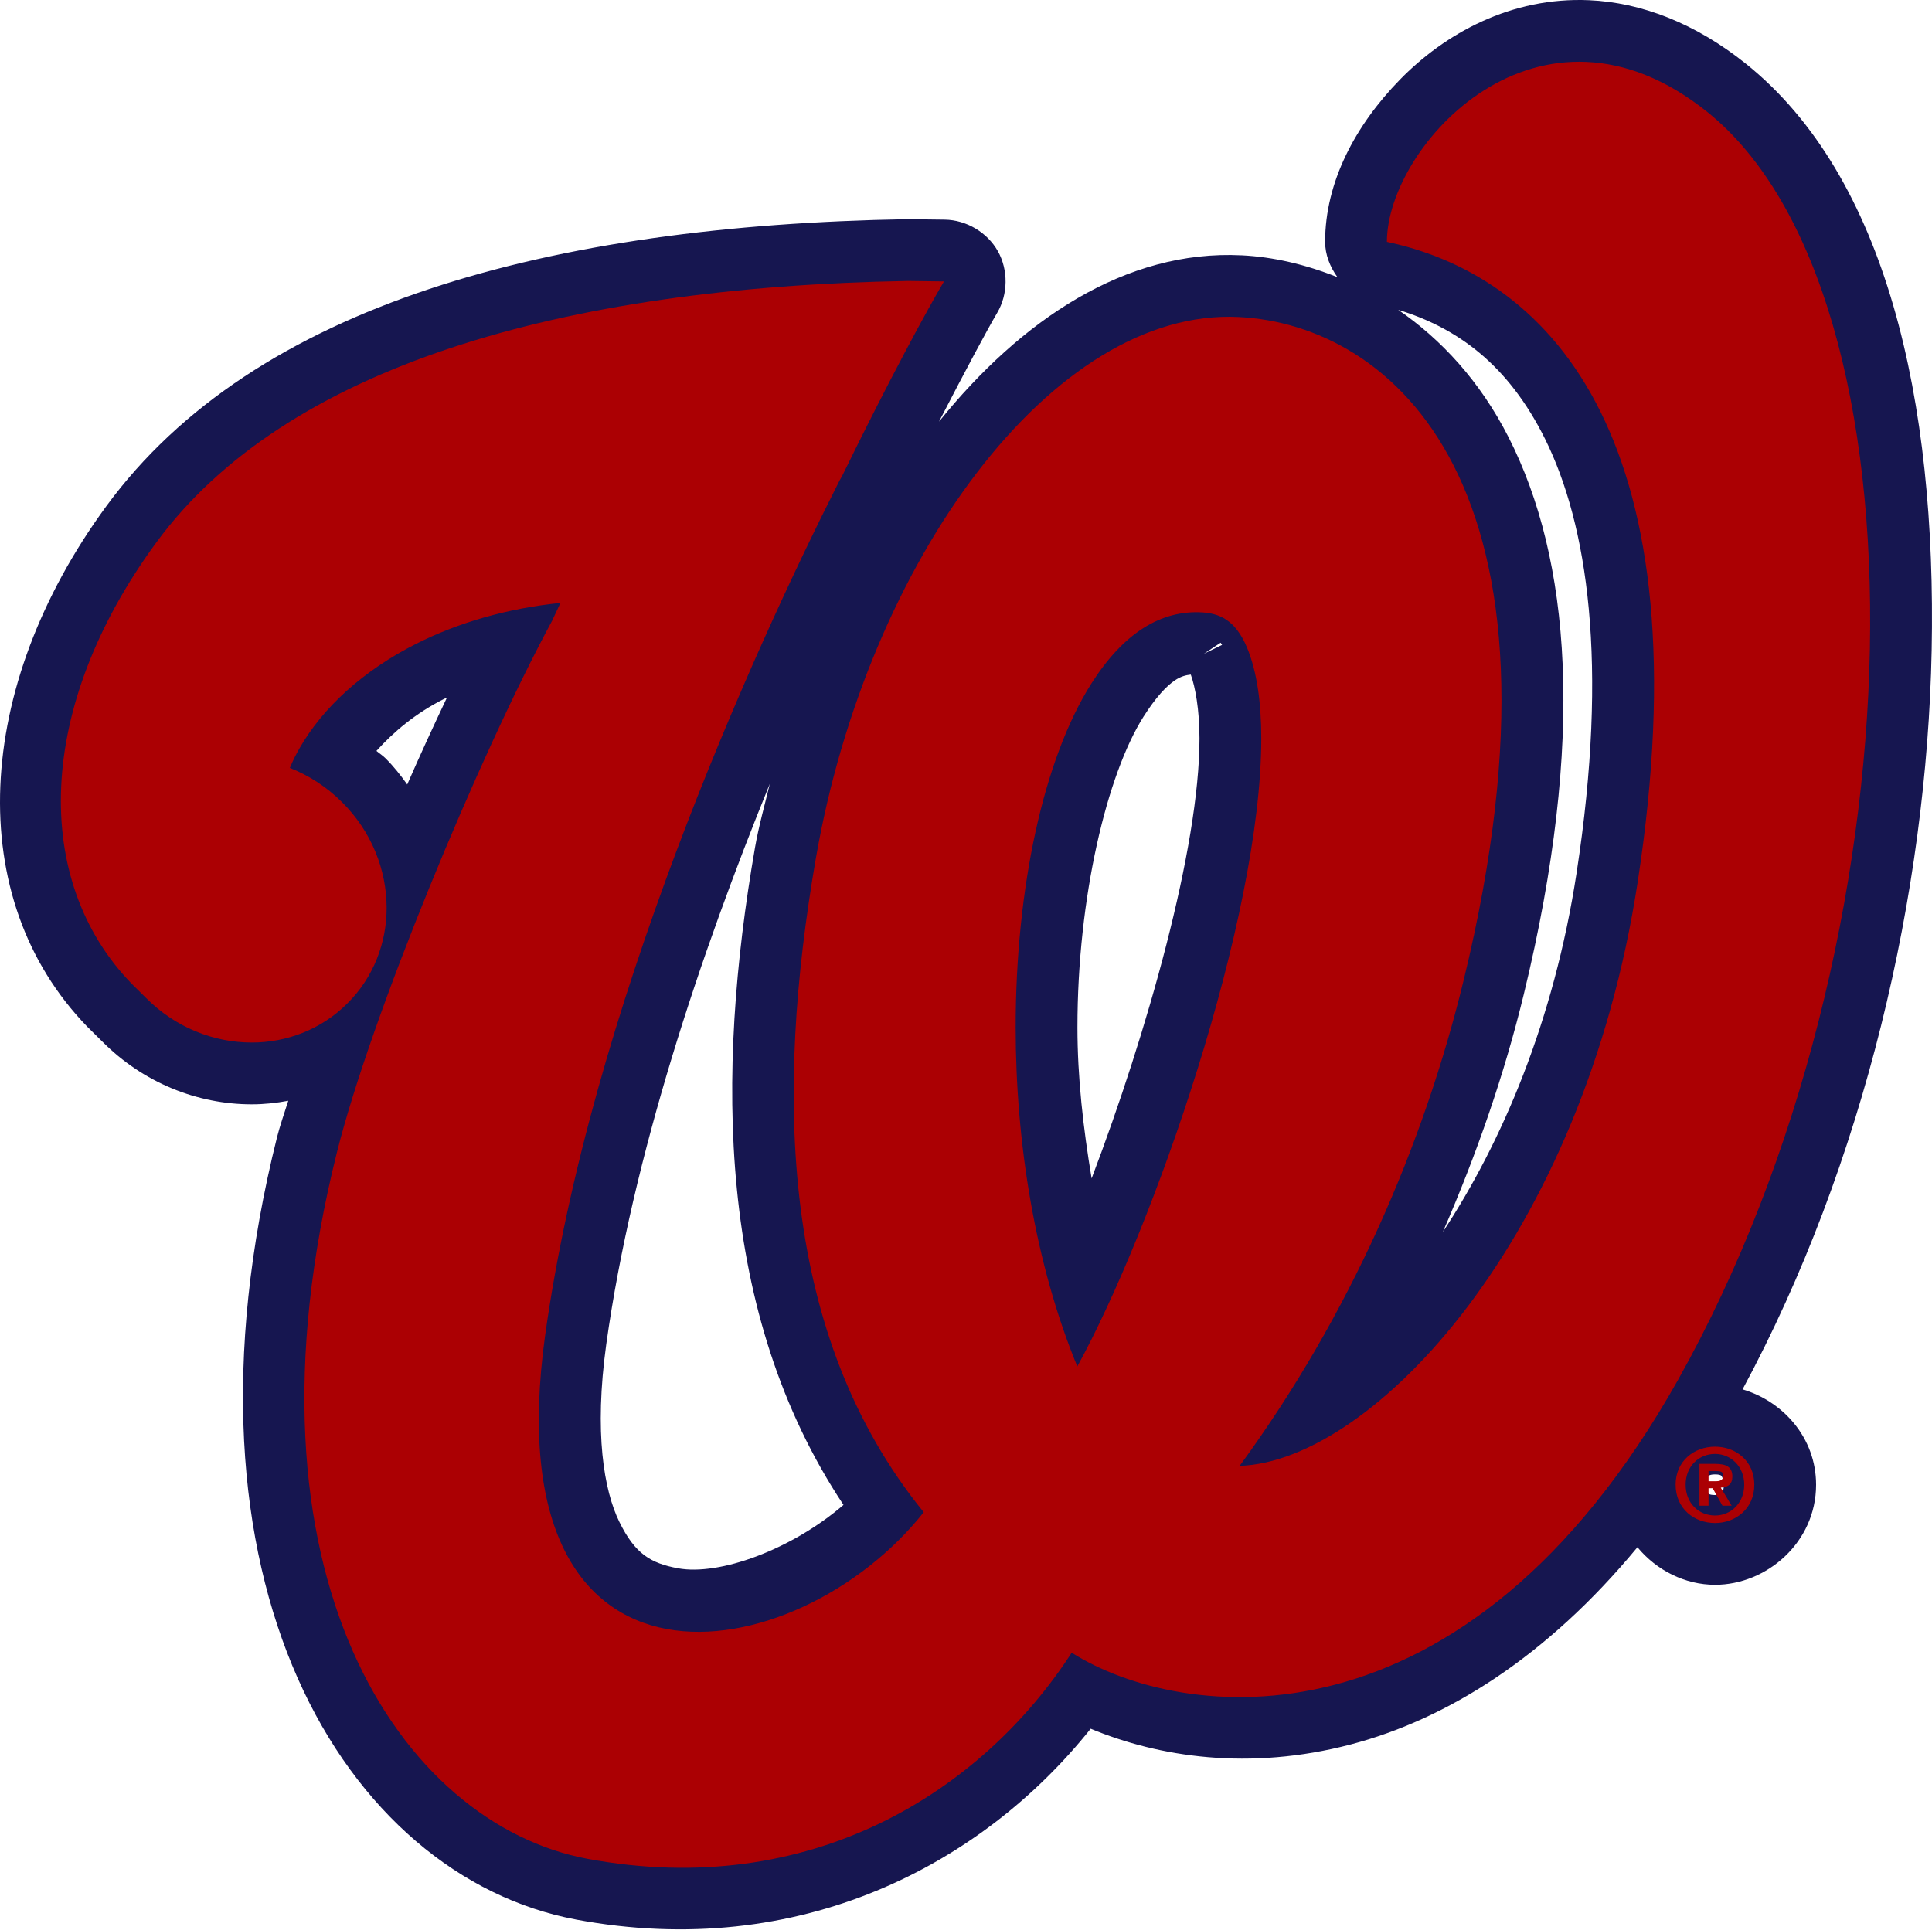
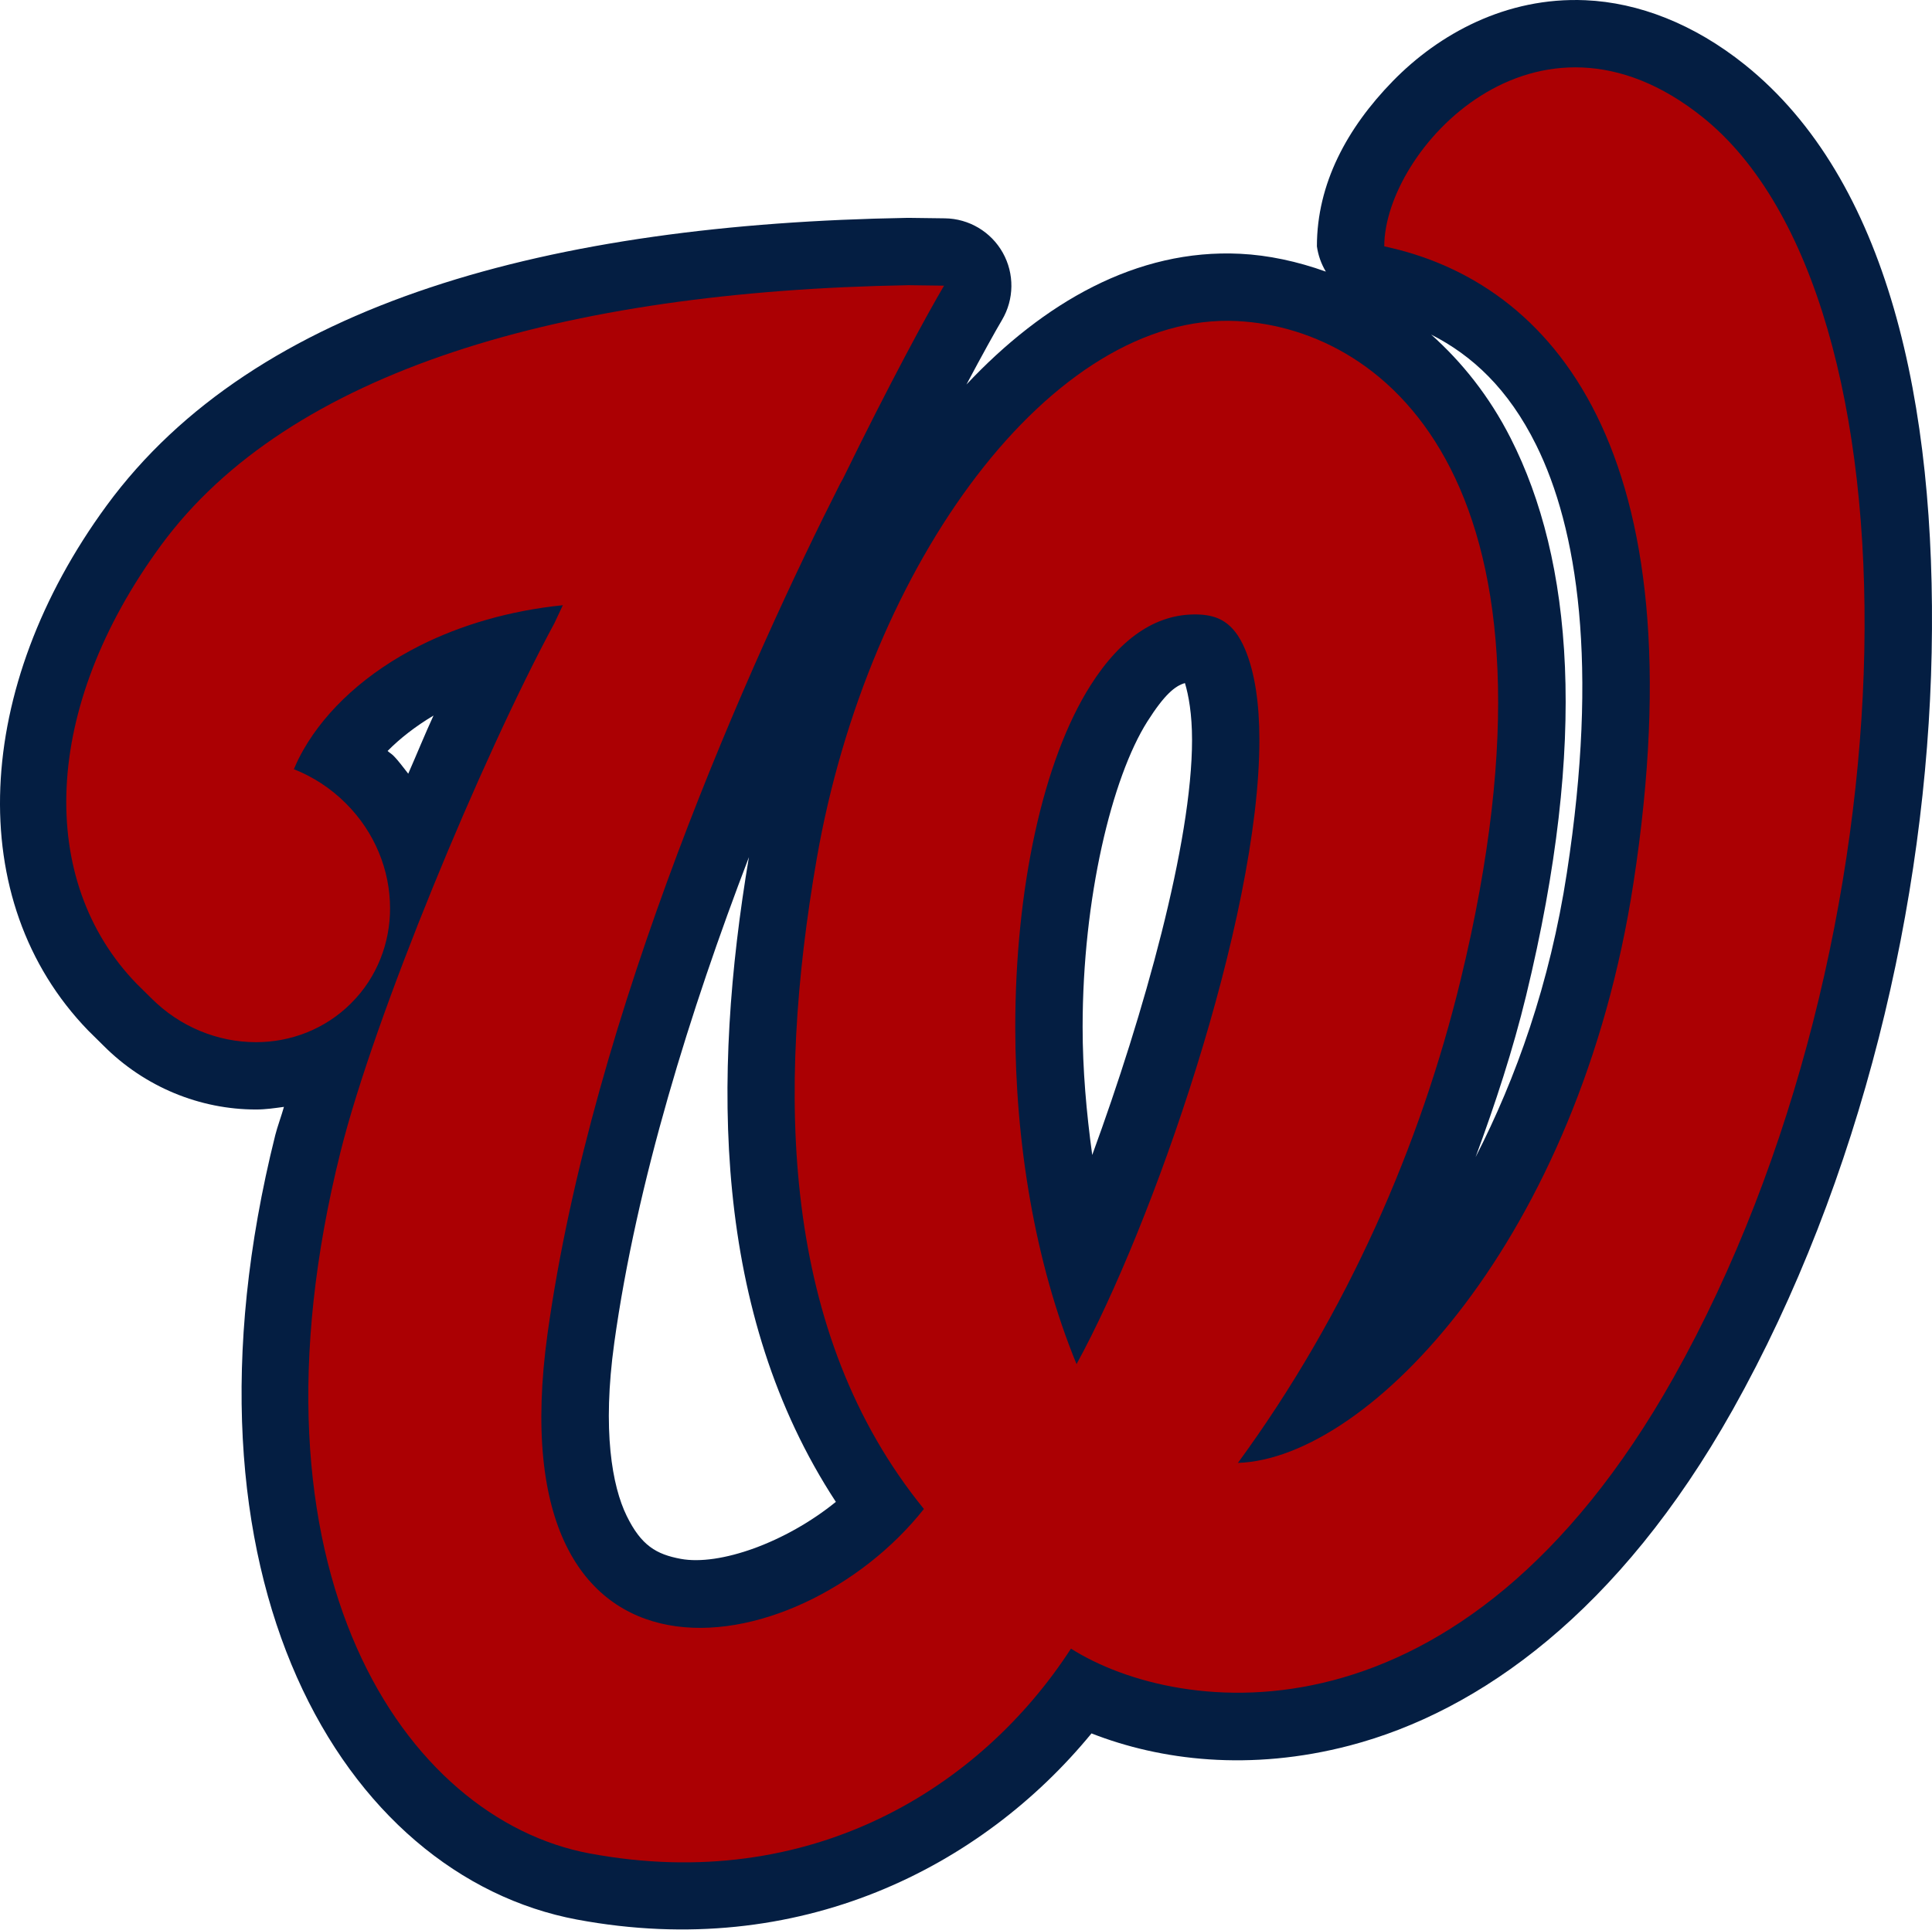
- <svg xmlns="http://www.w3.org/2000/svg" viewBox="0 0 265.675 265.365" version="1.1" id="svg1" width="265.675" height="265.365">
+ <svg xmlns="http://www.w3.org/2000/svg" viewBox="0 0 267.297 267.01" version="1.1" id="svg1" width="267.297" height="267.01">
  <defs id="defs1" />
-   <path id="path2" style="fill:#161650" d="m 210.146,-8.467 c -10.703,-0.466 -19.813,4.572 -26.031,10.951 -6.153,6.313 -10.264,14.113 -10.264,22.287 4.2e-4,1.757 0.672,3.438 1.697,4.859 -4.376,-1.757 -8.849,-2.795 -13.166,-3.008 a 2.841,2.841 0 0 0 -0.139,-0.002 l 0.137,0.004 c -15.991,-0.796 -30.366,8.915 -41.625,22.877 3.613,-7.004 6.675,-12.724 8,-14.965 1.506,-2.549 1.544,-5.903 0.094,-8.484 -1.45,-2.582 -4.332,-4.294 -7.293,-4.334 a 2.841,2.841 0 0 0 -0.002,0 l -4.914,-0.064 c -0.086,-0.001 -0.172,-0.001 -0.258,0 a 2.841,2.841 0 0 0 -0.006,0 C 67.387,22.497 26.609,33.329 6.234,61.15 -12.01,86.054 -13.474,115.052 3.617,132.709 a 2.841,2.841 0 0 0 0.01,0.01 c 0.045,0.046 0.092,0.093 0.139,0.139 l 1.951,1.928 -0.02,-0.021 c 5.604,5.645 13.053,8.633 20.547,8.633 h 0.039 c 1.668,0 3.337,-0.18 4.988,-0.49 -0.55,1.724 -1.172,3.521 -1.555,5.049 a 2.841,2.841 0 0 0 0,0.004 c -7.641,30.564 -5.359,55.848 2.846,74.354 8.2,18.495 22.403,30.22 38.234,33.195 a 2.841,2.841 0 0 0 0.031,0.01 c 30.848,5.755 55.921,-7.614 70.785,-26.24 9.379,3.88 21.766,5.832 35.773,2.158 13.084,-3.431 26.854,-11.93 39.414,-27.123 2.641,3.197 6.563,5.166 10.678,5.166 7.072,0 13.889,-5.818 13.889,-13.76 0,-6.497 -4.59,-11.488 -10.109,-13.115 16.775,-31.158 25.341,-68.337 26.002,-101.648 0.679,-34.269 -6.194,-65.167 -25.545,-80.686 a 2.841,2.841 0 0 0 -0.002,0 l -0.002,-0.002 C 224.765,-5.299 217.306,-8.155 210.146,-8.467 Z M 183.9,34.117 c 8.042,2.464 15.094,7.462 20.209,17.791 5.796,11.704 8.772,30.741 4.32,59.668 a 2.841,2.841 0 0 0 0,0.006 c -3.124,20.388 -10.252,37.012 -18.391,49.375 4.7,-10.797 8.484,-21.77 11.129,-32.672 8.571,-35.284 6.393,-59.929 -2.072,-76.604 -3.939,-7.759 -9.29,-13.496 -15.195,-17.564 z m -25.02,45.107 c 0.041,0.031 0.283,0.255 0.363,0.336 -0.03,-0.029 -0.249,-0.236 -0.363,-0.336 z m 0.602,0.68 c 0.1,0.152 0.199,0.305 0.199,0.305 -10e-6,-2.9e-5 -2.446,1.188 -2.518,1.223 0.064,-0.042 2.277,-1.5 2.318,-1.527 z m -1.938,4.338 c 6.5e-4,0.006 -0.113,0.023 -0.17,0.025 0.064,-0.009 0.085,-0.013 0.17,-0.025 z m -0.654,0.033 c 0.053,0.003 0.069,0.005 0.121,0.008 -0.012,4.99e-4 -0.062,0.002 -0.062,0.002 2e-5,2e-6 -0.047,-0.008 -0.059,-0.01 z m -1.512,0.016 c 0.603,1.659 1.197,4.785 1.197,8.785 0,15.023 -7.204,40.456 -14.832,60.512 -1.15,-6.889 -1.951,-13.877 -1.951,-20.768 0,-17.934 4.08,-34.825 9.08,-42.73 l -0.387,0.482 a 2.841,2.841 0 0 0 0.828,-2 l -0.439,1.516 c 1.727,-2.722 3.187,-4.249 4.34,-5.016 0.777,-0.517 1.447,-0.701 2.164,-0.781 z M 53.076,87.488 C 51.268,91.302 49.455,95.231 47.629,99.406 46.74,98.158 45.785,96.939 44.658,95.818 44.24,95.401 43.821,95.15 43.395,94.789 45.756,92.181 48.723,89.637 52.719,87.625 a 2.841,2.841 0 0 0 0.002,0 c 0.103,-0.052 0.25,-0.086 0.355,-0.137 z m 44.414,11.82 c -0.697,2.924 -1.518,5.789 -2.039,8.787 a 2.841,2.841 0 0 0 0,0.006 2.841,2.841 0 0 0 -0.002,0.008 c -5.374,31.024 -5.313,64.065 12.174,90.385 -7.159,6.163 -17.078,9.771 -22.76,8.717 -3.747,-0.695 -5.905,-1.965 -8.072,-6.398 C 74.694,196.524 73.308,188.615 75,176.404 a 2.841,2.841 0 0 0 0,-0.002 v -0.002 C 78.585,150.621 87.981,122.663 97.49,99.309 Z M 227.479,194.299 c 0.899,0 0.936,0.285 0.914,0.266 0.013,0.022 0.037,0.057 0.088,0.176 0.052,0.123 0.189,0.247 0.189,0.979 0,0.869 -0.164,0.935 -0.217,1.051 -0.038,0.084 -0.046,0.095 -0.059,0.115 0.044,-0.035 0.075,0.25 -0.916,0.25 -0.796,0 -0.905,-0.19 -0.982,-0.264 -0.007,-0.015 -0.008,-0.012 -0.016,-0.029 -0.065,-0.144 -0.236,-0.263 -0.236,-1.123 0,-1.241 0.213,-1.113 0.293,-1.172 0.089,-0.074 0.224,-0.248 0.941,-0.248 z" transform="translate(8.369378,8.496713)" />
-   <path d="m 234.767,15.395 c -23.083,-18.502 -44.05,4.622 -44.05,17.874 23.117,4.91 43.72,28.035 34.478,88.096 -7.52,49.08 -36.48,79.66 -54.726,80.256 15.12,-20.66 25.273,-44.008 30.813,-66.842 16.553,-68.146 -9.95,-90.142 -30.95,-91.173 -25.507,-1.272 -51.02,33.46 -58.14,74.442 -5.627,32.48 -4.934,65.633 14.833,89.948 -17.455,22.06 -59.435,28.872 -52.07,-24.265 6.184,-44.476 28.278,-93.508 40.492,-117.63 l 0.363,-0.645 c 6.562,-13.43 11.764,-22.963 14.002,-26.747 l -4.92,-0.064 c -47.776,0.822 -85.723,11.836 -103.435,36.022 -16.588,22.643 -17.068,46.475 -3.366,60.63 l 2.005,1.98 c 4.01,4.04 9.275,6.12 14.517,6.12 h 0.04 c 4.726,0 9.524,-1.772 13.132,-5.396 3.614,-3.59 5.394,-8.404 5.38,-13.138 0,-5.25 -2.095,-10.515 -6.128,-14.525 -2.11,-2.11 -4.574,-3.688 -7.19,-4.72 l 0.08,-0.144 c 0.355,-0.87 0.782,-1.707 1.248,-2.528 3.204,-5.62 8.8,-10.74 16.095,-14.413 5.726,-2.882 12.488,-4.863 19.8,-5.603 l -1.154,2.463 c -10.128,18.76 -24.927,54.49 -29.588,73.122 -14.565,58.26 8.977,92.38 34.428,97.147 30.643,5.717 54.185,-9.146 66.616,-28.34 14.832,9.403 53.977,14.83 83.403,-37.568 33.864,-60.385 35.094,-149.417 3.992,-174.359 z m -86.624,172.555 c -5.82,-14.154 -8.477,-30.82 -8.477,-46.633 0,-19.098 3.807,-36.858 10.4,-47.277 4.35,-6.86 9.494,-10.177 15.33,-9.806 2.07,0.162 4.422,0.838 6.08,4.83 1.353,3.236 1.965,7.52 1.965,12.51 0,24.913 -14.88,67.376 -25.298,86.376 z m 82.276,16.265 c 0,-3.286 2.568,-5.234 5.428,-5.234 2.818,0 5.394,1.947 5.394,5.234 0,3.3 -2.576,5.265 -5.394,5.265 -2.86,0 -5.427,-1.964 -5.427,-5.265 z m 5.428,-4.236 c -2.262,0 -4.05,1.723 -4.05,4.236 0,2.528 1.788,4.234 4.05,4.234 2.165,0 4.008,-1.707 4.008,-4.234 0,-2.513 -1.843,-4.236 -4.008,-4.236 z m -0.902,7.118 h -1.248 v -5.75 h 2.157 c 1.507,0 2.368,0.402 2.368,1.74 0,1.062 -0.612,1.48 -1.594,1.53 l 1.496,2.48 h -1.263 l -1.346,-2.4 h -0.57 z m 0,-3.365 h 1.087 c 0.684,0 0.942,-0.323 0.942,-0.773 0,-0.53 -0.394,-0.628 -1.014,-0.628 h -1.013 v 1.4 z" fill="#ab0003" id="path1" />
+   <path id="path2" style="fill:#041e42;fill-opacity:1" d="M 210.184,-9.289 C 199.195,-9.767 189.864,-4.593 183.525,1.91 177.186,8.414 173.029,16.116 173.029,24.771 a 9.32,9.32 0 0 0 1.238,3.496 c -3.958,-1.417 -7.965,-2.276 -11.84,-2.467 h -0.008 c -14.337,-0.712 -27.254,6.786 -37.875,18.088 2.212,-4.162 3.977,-7.338 4.92,-8.932 a 9.32,9.32 0 0 0 -7.898,-14.062 l -4.92,-0.064 a 9.32,9.32 0 0 0 -0.283,0 C 67.241,21.675 26.232,32.447 5.568,60.664 -12.81,85.752 -14.385,115.295 3.027,133.283 a 9.32,9.32 0 0 0 0.148,0.148 l 1.937,1.912 c 5.756,5.799 13.422,8.875 21.131,8.875 h 0.039 c 1.277,0 2.557,-0.188 3.834,-0.363 -0.339,1.216 -0.916,2.769 -1.199,3.9 a 9.32,9.32 0 0 0 0,0.002 c -15.346,61.383 9.416,102.509 41.754,108.566 a 9.32,9.32 0 0 0 0.006,0 c 30.742,5.735 56.028,-7.304 71.166,-25.766 9.52,3.733 21.942,5.294 35.752,1.672 17.978,-4.715 37.291,-18.553 52.936,-46.41 a 9.32,9.32 0 0 0 0.004,-0.004 C 248.399,153.962 257.399,115.412 258.082,80.973 258.765,46.534 252.048,15.523 232.229,-0.371 a 9.32,9.32 0 0 0 -0.002,-0.002 C 225.18,-6.021 217.51,-8.97 210.184,-9.289 Z M 188.836,36.98 c 5.657,2.876 10.671,7.49 14.535,15.293 5.697,11.504 8.679,30.352 4.244,59.176 a 9.32,9.32 0 0 0 0,0.006 c -2.351,15.343 -7.042,28.459 -12.633,39.355 2.745,-7.434 5.182,-14.895 6.986,-22.33 v -0.002 c 8.6,-35.404 6.458,-60.237 -2.139,-77.17 -2.972,-5.854 -6.775,-10.558 -10.994,-14.328 z m -34.064,48.23 c 0.509,1.679 0.982,4.286 0.982,7.865 0,14.146 -6.646,37.875 -13.809,57.437 -0.809,-5.884 -1.33,-11.842 -1.33,-17.693 0,-17.859 4.056,-34.55 8.957,-42.295 2.349,-3.702 3.825,-4.932 5.199,-5.314 z M 50.809,89.701 c -1.179,2.55 -2.319,5.371 -3.496,8.047 -0.681,-0.84 -1.285,-1.728 -2.064,-2.504 -0.245,-0.245 -0.54,-0.408 -0.791,-0.643 1.715,-1.738 3.842,-3.397 6.352,-4.9 z m 43.637,19.594 c -5.134,30.55 -5.047,63.123 12.029,89.221 -6.945,5.641 -16.102,8.881 -21.461,7.887 -3.373,-0.626 -5.469,-1.837 -7.48,-5.951 -2.012,-4.114 -3.396,-11.818 -1.717,-23.934 v -0.004 c 3.089,-22.212 10.534,-46.066 18.629,-67.219 z m -40.33,7.043 c 0,0.009 -0.001,0.018 -0.002,0.014 -1.1e-5,-0.005 0.002,-0.009 0.002,-0.014 z m -8.096,19.74 c -0.012,0.012 -0.021,0.02 -0.014,0.012 0.004,-0.004 0.009,-0.007 0.014,-0.012 z" transform="translate(9.168133,9.319767)" />
+   <path d="m 235.566,16.218 c -23.083,-18.502 -44.05,4.622 -44.05,17.874 23.117,4.91 43.72,28.035 34.478,88.096 -7.52,49.08 -36.48,79.66 -54.726,80.256 15.12,-20.66 25.273,-44.008 30.813,-66.842 16.553,-68.146 -9.95,-90.142 -30.95,-91.173 -25.507,-1.272 -51.02,33.46 -58.14,74.442 -5.627,32.48 -4.934,65.633 14.833,89.948 -17.455,22.06 -59.435,28.872 -52.07,-24.265 6.184,-44.476 28.278,-93.508 40.492,-117.63 l 0.363,-0.645 c 6.562,-13.43 11.764,-22.963 14.002,-26.747 l -4.92,-0.064 c -47.776,0.822 -85.723,11.836 -103.435,36.022 -16.588,22.643 -17.068,46.475 -3.366,60.63 l 2.005,1.98 c 4.01,4.04 9.275,6.12 14.517,6.12 h 0.04 c 4.726,0 9.524,-1.772 13.132,-5.396 3.614,-3.59 5.394,-8.404 5.38,-13.138 0,-5.25 -2.095,-10.515 -6.128,-14.525 -2.11,-2.11 -4.574,-3.688 -7.19,-4.72 l 0.08,-0.144 c 0.355,-0.87 0.782,-1.707 1.248,-2.528 3.204,-5.62 8.8,-10.74 16.095,-14.413 5.726,-2.882 12.488,-4.863 19.8,-5.603 l -1.154,2.463 c -10.128,18.76 -24.927,54.49 -29.588,73.122 -14.565,58.26 8.977,92.38 34.428,97.147 30.643,5.717 54.185,-9.146 66.616,-28.34 14.832,9.403 53.977,14.83 83.403,-37.568 33.864,-60.385 35.094,-149.417 3.992,-174.359 z m -86.624,172.555 c -5.82,-14.154 -8.477,-30.82 -8.477,-46.633 0,-19.098 3.807,-36.858 10.4,-47.277 4.35,-6.86 9.494,-10.177 15.33,-9.806 2.07,0.162 4.422,0.838 6.08,4.83 1.353,3.236 1.965,7.52 1.965,12.51 0,24.913 -14.88,67.376 -25.298,86.376 z" fill="#ab0003" id="path1" />
</svg>
